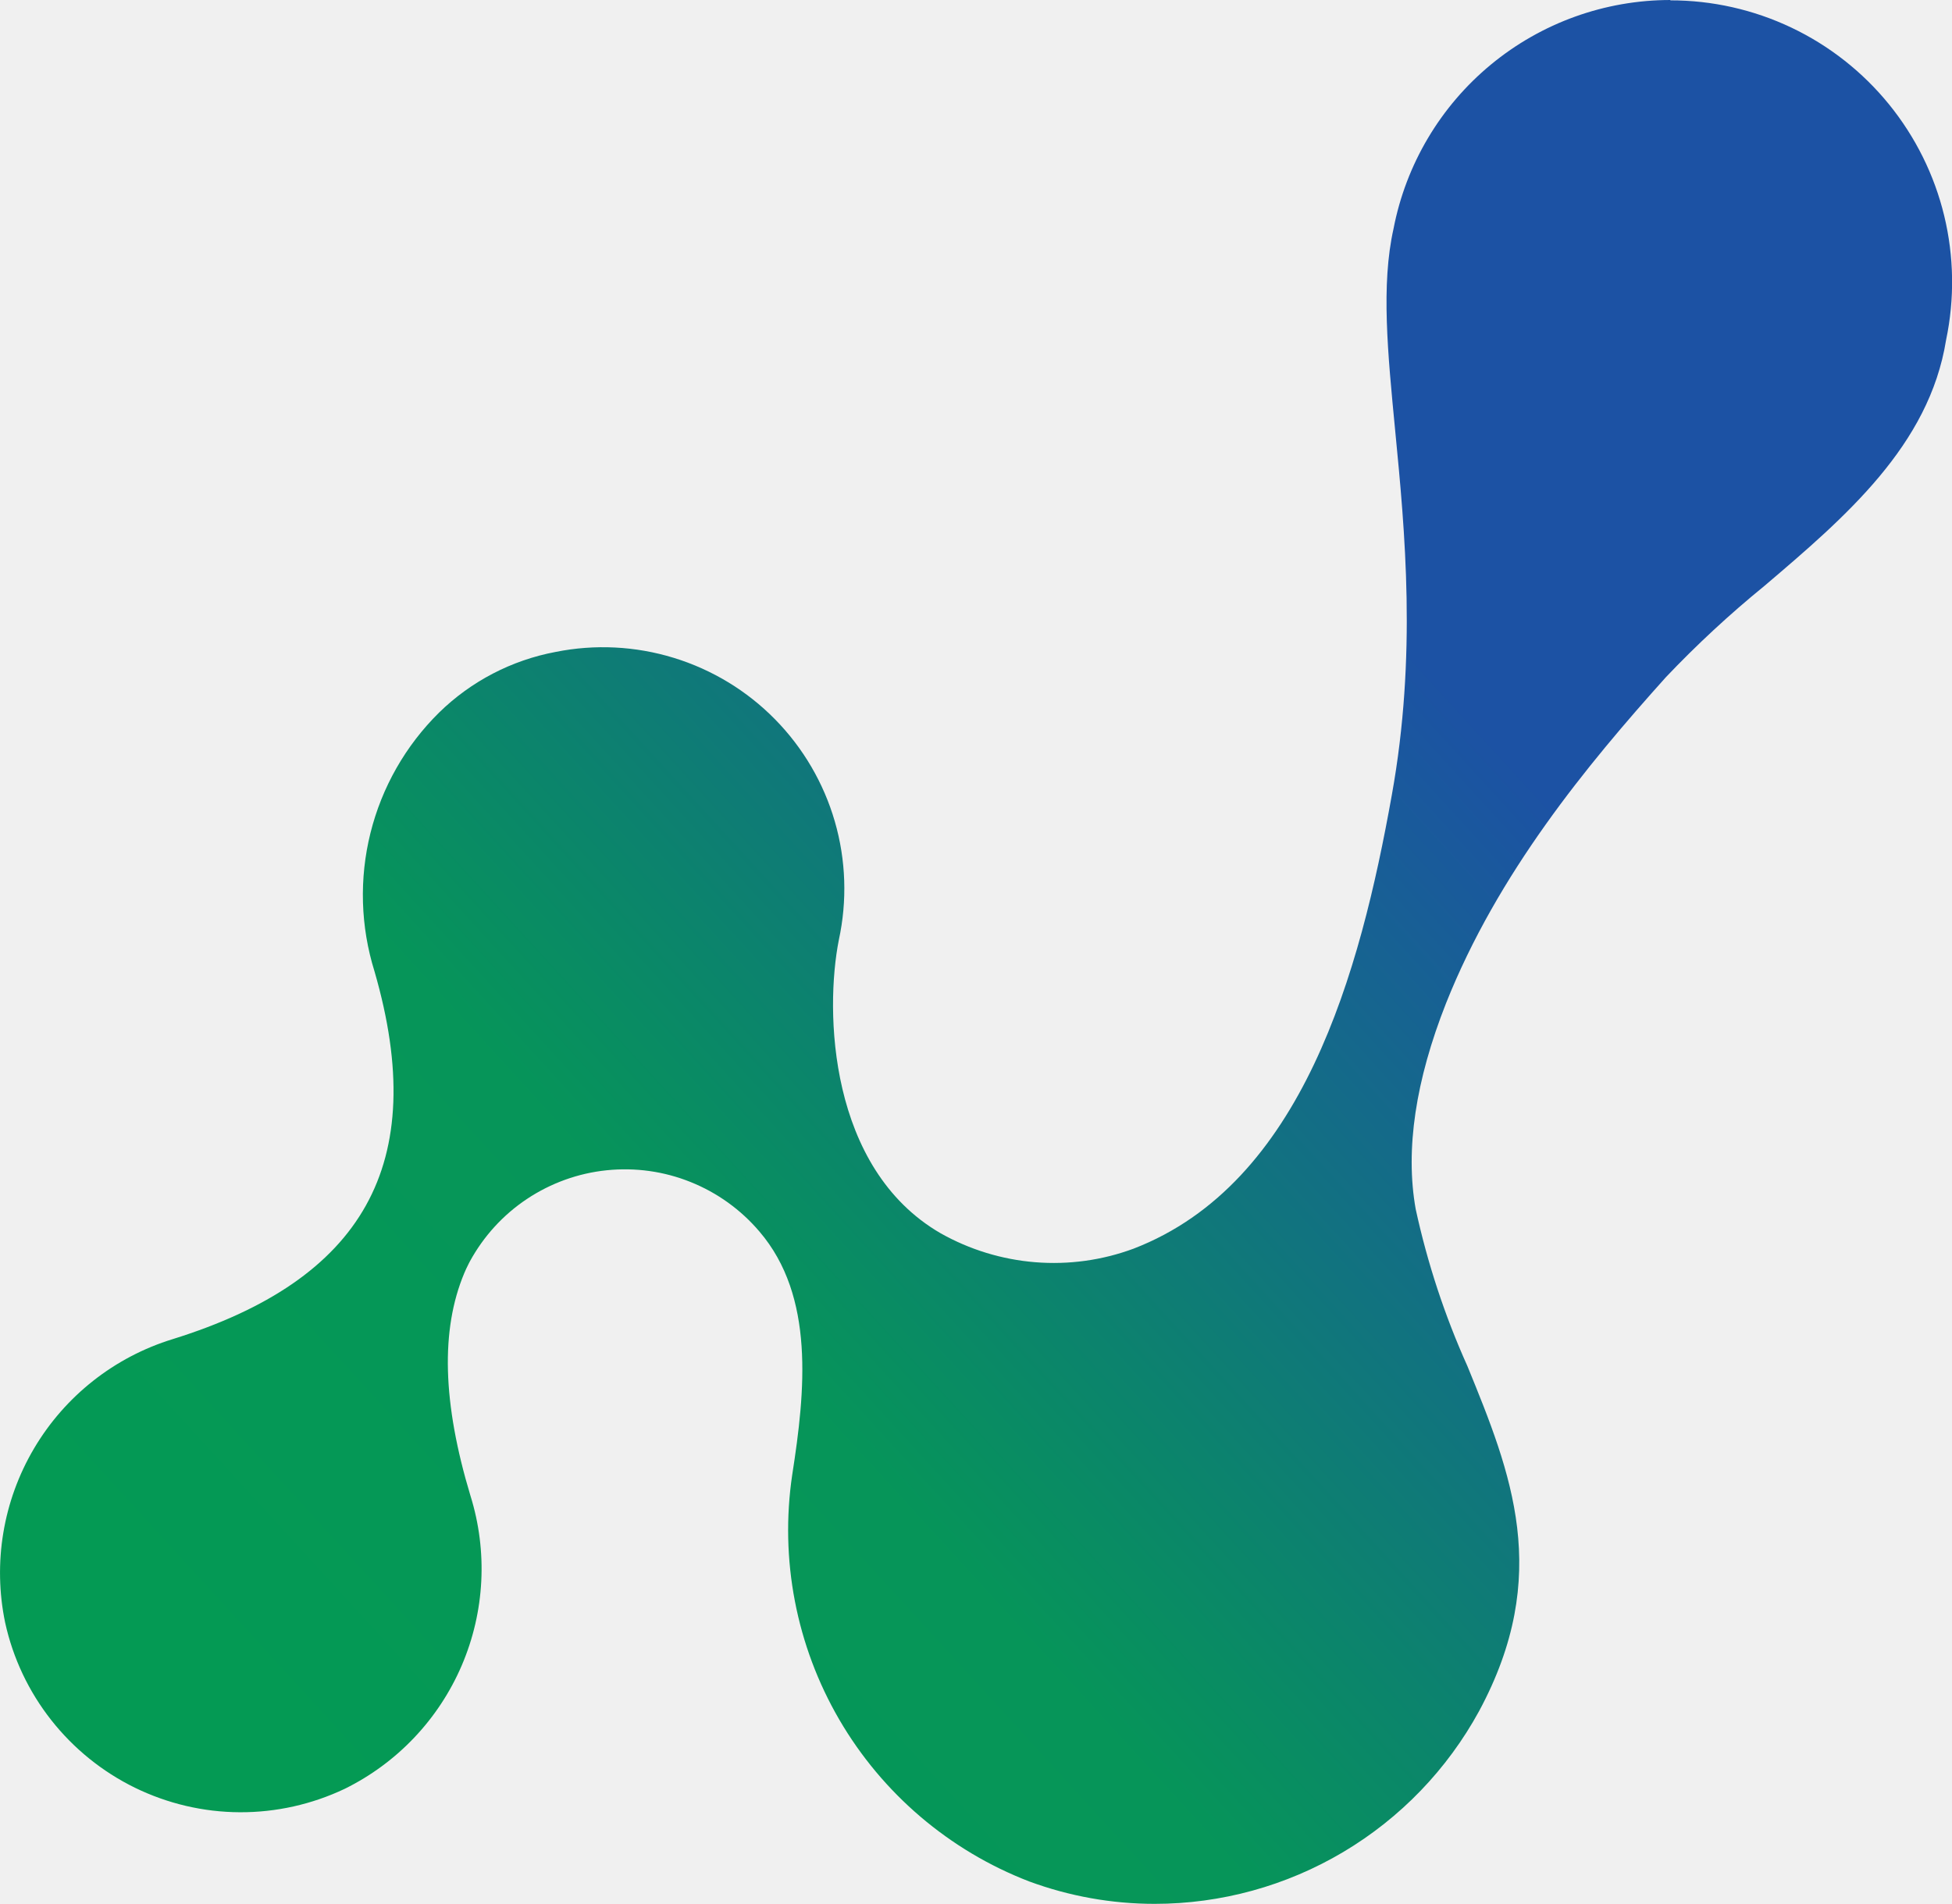
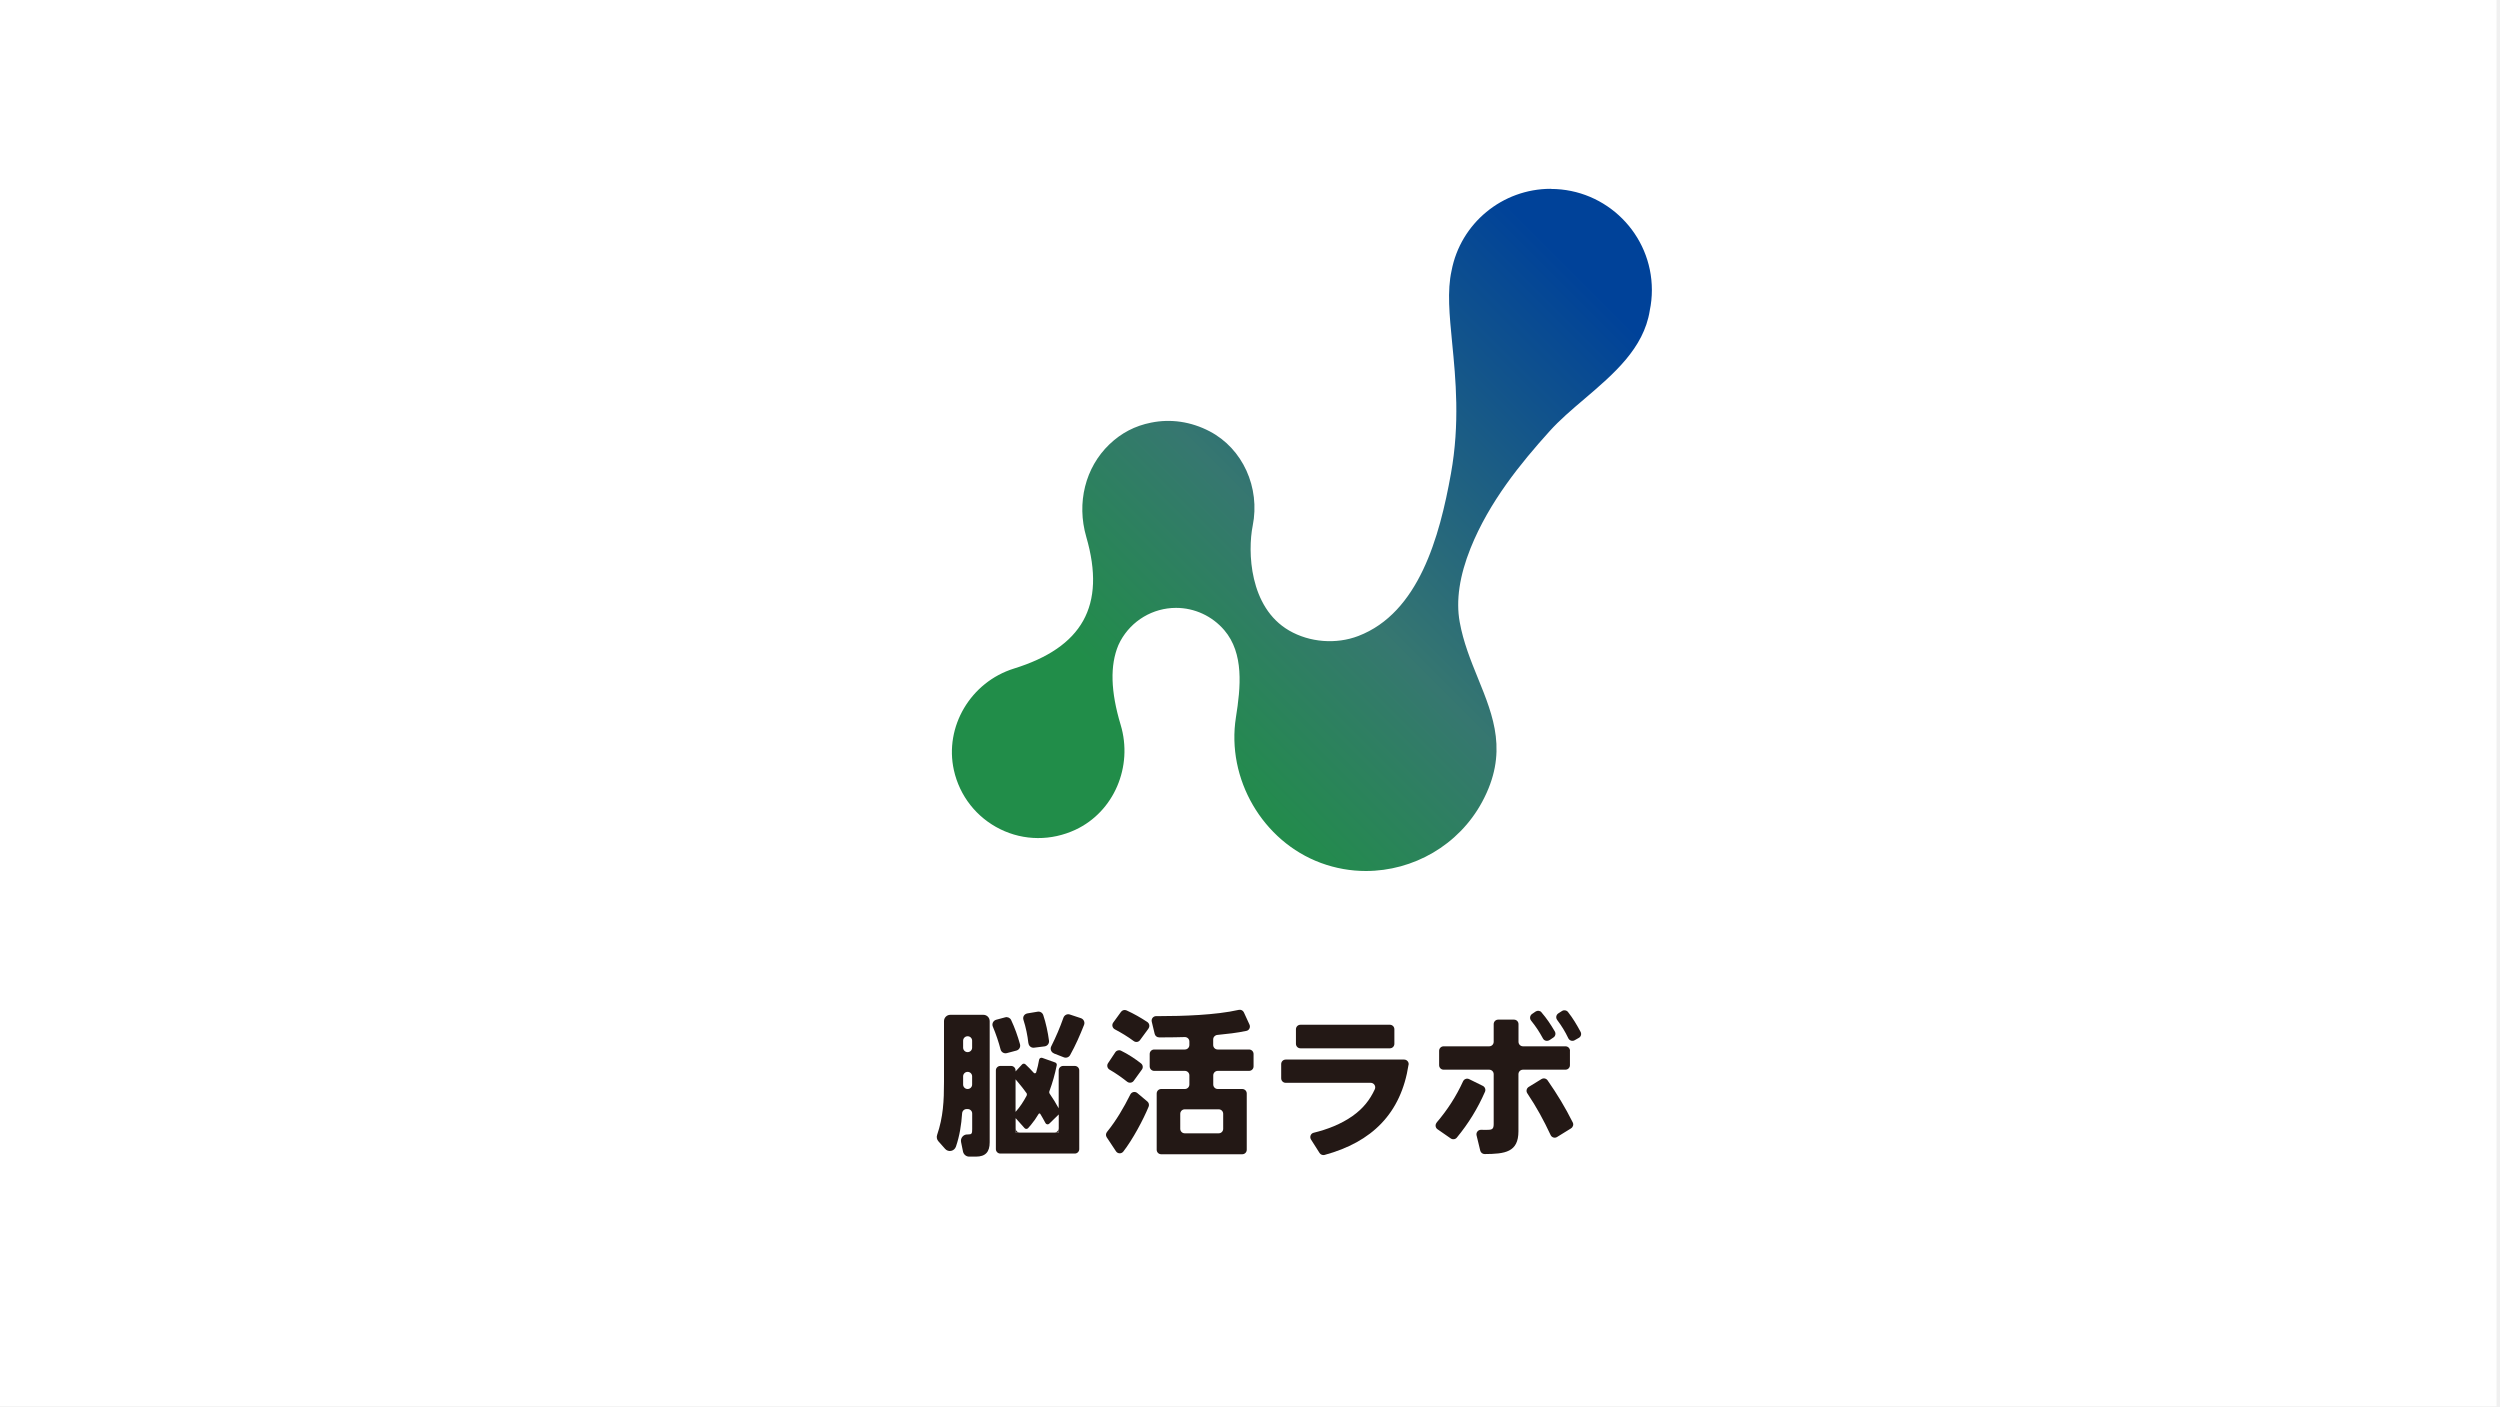
- <svg xmlns="http://www.w3.org/2000/svg" id="_レイヤー_2" data-name="レイヤー 2" viewBox="0 0 333 324.84">
+ <svg xmlns="http://www.w3.org/2000/svg" id="_レイヤー_1" data-name="レイヤー 1" viewBox="0 0 400 225">
  <defs>
    <style>
      .cls-1 {
-         fill: url(#_名称未設定グラデーション_2);
-         stroke-width: 0px;
+         fill: #231815;
+       }
+ 
+       .cls-2 {
+         fill: #fff;
+       }
+ 
+       .cls-3 {
+         fill: url(#_名称未設定グラデーション_32);
      }
    </style>
-     <linearGradient id="_名称未設定グラデーション_2" data-name="名称未設定グラデーション 2" x1="412.9" y1="142.17" x2="96.72" y2="-147.18" gradientTransform="translate(-41.5 161.07) scale(1 -1)" gradientUnits="userSpaceOnUse">
-       <stop offset=".37" stop-color="#1c52a4" />
-       <stop offset=".75" stop-color="#069559" />
-       <stop offset="1" stop-color="#049a54" />
+     <linearGradient id="_名称未設定グラデーション_32" data-name="名称未設定グラデーション 32" x1="166.98" y1="140.66" x2="266.12" y2="41.52" gradientUnits="userSpaceOnUse">
+       <stop offset=".21" stop-color="#218d49" />
+       <stop offset=".47" stop-color="#367770" />
+       <stop offset=".92" stop-color="#004299" />
    </linearGradient>
  </defs>
-   <g id="_レイヤー_1-2" data-name="レイヤー 1">
-     <path class="cls-1" d="M284.97,0c-11.18,0-22.01,3.9-30.63,11.02-8.62,7.12-14.49,17.02-16.61,28-2.15,9.59-1,21.16.29,34.55,1.65,17.01,3.71,38.26-.59,62.12-5.41,30.28-15.24,66.27-44.06,77.37-5.35,1.98-11.07,2.77-16.76,2.31-5.69-.46-11.21-2.15-16.18-4.96-19.06-11.07-19.74-37.85-17.33-50.03,1.45-6.68,1.22-13.63-.68-20.2-1.9-6.57-5.41-12.57-10.2-17.44-4.79-4.88-10.73-8.48-17.27-10.49-6.54-2.01-13.47-2.36-20.18-1.01-7.51,1.41-14.43,5.02-19.88,10.36-5.71,5.64-9.75,12.74-11.69,20.53-1.94,7.79-1.7,15.96.69,23.62,9.56,32.99-2.03,52.65-34.42,62.74-9.93,3.05-18.37,9.7-23.66,18.65-5.29,8.95-7.05,19.55-4.93,29.73,1.33,6.06,4.01,11.73,7.85,16.61,3.83,4.87,8.71,8.82,14.28,11.55,5.57,2.72,11.68,4.16,17.88,4.19,6.2.03,12.32-1.34,17.92-4,8.95-4.41,16.03-11.88,19.96-21.05,3.93-9.17,4.46-19.45,1.48-28.98-4.77-15.83-5.09-28.28-1.06-37.93.21-.5.44-1,.74-1.59l.21-.41c2.34-4.3,5.68-7.97,9.75-10.68,4.07-2.71,8.74-4.4,13.61-4.9,4.87-.5,9.78.18,14.32,2.01,4.54,1.82,8.57,4.72,11.74,8.45,9.47,11.07,7.82,27.22,5.59,41.49-2.15,14.44.69,29.18,8.03,41.79,7.35,12.61,18.77,22.35,32.38,27.6,6.86,2.53,14.11,3.83,21.41,3.83,11.33,0,22.45-3.06,32.19-8.85,9.74-5.79,17.74-14.1,23.17-24.05,12.5-23.22,5.47-40.58-2-58.86-3.87-8.6-6.82-17.57-8.82-26.78-1.82-10.18,0-22.01,5.18-35.14,8.82-22.16,23.97-40.55,37.5-55.62,5.26-5.54,10.87-10.74,16.8-15.57,13.83-11.77,28.12-23.98,31-41.97,1.47-7,1.36-14.24-.32-21.2-1.68-6.95-4.9-13.44-9.41-19-4.51-5.55-10.2-10.03-16.66-13.1-6.46-3.07-13.52-4.66-20.67-4.65l.06-.06Z" />
+   <rect class="cls-2" x="-.56" width="400" height="225" />
+   <path class="cls-3" d="M248.12,30.21c-7.75,0-14.43,5.52-15.87,13.1-.72,3.23-.34,7.11.1,11.61.56,5.71,1.25,12.81-.2,20.86-1.82,10.15-5.15,22.27-14.82,25.98-3.55,1.36-7.79,1.03-11.08-.88-6.4-3.71-6.63-12.71-5.82-16.75,1.23-6.14-1.6-12.36-6.89-15.12-2.97-1.55-6.21-2.03-9.36-1.39-2.58.51-4.77,1.65-6.68,3.48-3.86,3.7-5.27,9.36-3.7,14.79,3.22,11.09-.68,17.7-11.57,21.08-6.93,2.16-11.15,9.3-9.61,16.25.92,4.14,3.63,7.58,7.42,9.45s8.18,1.89,12.05.08c6.13-2.87,9.23-10.09,7.21-16.79-1.6-5.32-1.72-9.5-.36-12.74.08-.17.15-.34.26-.53l.07-.14c1.78-3.26,5.19-5.29,8.9-5.29,2.96,0,5.77,1.3,7.71,3.56,3.18,3.72,2.63,9.15,1.87,13.94-1.56,9.85,4.28,19.87,13.59,23.31,2.36.87,4.79,1.29,7.2,1.29,7.56,0,14.85-4.1,18.6-11.05,4.21-7.8,1.84-13.63-.67-19.8-1.15-2.83-2.34-5.76-2.92-9-.62-3.42-.03-7.39,1.74-11.8,2.99-7.44,8.05-13.62,12.61-18.68,1.63-1.82,3.58-3.48,5.64-5.23,4.64-3.96,9.45-8.05,10.42-14.09v-.02c.23-1.09.34-2.2.34-3.29,0-8.92-7.26-16.17-16.17-16.17Z" />
+   <path class="cls-1" d="M225.37,170.34c-1.2,7.82-5.87,12.39-13.44,14.45-.3.08-.63-.05-.8-.31l-1.37-2.16c-.26-.41-.05-.97.43-1.08,2.2-.54,4.36-1.37,6.22-2.68,1.67-1.19,2.75-2.53,3.56-4.28.22-.48-.13-1.03-.66-1.03h-13.6c-.4,0-.72-.32-.72-.72v-2.28c0-.4.32-.72.72-.72h18.95c.44,0,.78.39.72.82ZM223.1,164.68v2.33c0,.4-.32.72-.72.72h-14.31c-.4,0-.72-.32-.72-.72v-2.33c0-.4.32-.72.72-.72h14.31c.4,0,.72.32.72.72Z" />
+   <path class="cls-1" d="M229.86,179.61c1.74-2.04,3.12-4.18,4.23-6.6.17-.37.61-.53.97-.35l2.19,1.08c.35.17.5.59.35.94-1.18,2.69-2.64,5.07-4.51,7.34-.24.29-.66.34-.97.13l-2.12-1.47c-.35-.24-.41-.74-.13-1.06ZM251.19,168.13v2.3c0,.4-.32.72-.72.72h-6.8c-.4,0-.72.32-.72.72v9.13c0,3.36-2.15,3.63-5.41,3.65-.33,0-.62-.23-.7-.55l-.59-2.44c-.11-.46.24-.9.71-.89.29,0,.57.01.86.01.84,0,1.17-.05,1.17-.92v-7.99c0-.4-.32-.72-.72-.72h-7.29c-.4,0-.72-.32-.72-.72v-2.3c0-.4.32-.72.72-.72h7.29c.4,0,.72-.32.72-.72v-2.83c0-.4.32-.72.72-.72h2.53c.4,0,.72.32.72.72v2.83c0,.4.32.72.72.72h6.8c.4,0,.72.32.72.72ZM251.38,180.53l-2.25,1.39c-.37.23-.85.08-1.03-.31-1.13-2.41-2.24-4.45-3.73-6.68-.23-.34-.13-.8.22-1.02l2.05-1.26c.33-.2.75-.11.97.2,1.58,2.28,2.79,4.27,4.03,6.74.17.33.05.74-.27.94ZM246.63,161.97c.84.97,1.49,1.95,2.14,3.06.19.33.1.75-.21.96l-.56.38c-.43.3-.92.17-1.12-.2-.59-1.09-1.13-1.91-1.91-2.88-.26-.33-.19-.81.15-1.05l.57-.39c.3-.2.71-.16.94.11ZM250.88,161.92c.81,1.03,1.4,2.04,2.01,3.17.19.35.07.78-.28.97l-.67.38c-.36.21-.83.06-1.01-.32-.55-1.14-1.03-1.91-1.79-2.94-.25-.34-.16-.81.19-1.04l.59-.38c.31-.2.72-.14.95.15Z" />
+   <g>
+     <path class="cls-1" d="M157.34,162.37h-5.29c-.56,0-1.01.45-1.01,1.01v9.73c0,3.06-.13,5.62-1.1,8.47-.12.35-.05.73.19,1.01l1.09,1.23c.52.59,1.47.38,1.73-.36.59-1.74.86-3.46.99-5.34.03-.37.33-.67.71-.67h.19c.39,0,.71.32.71.71v2.49c0,.73-.07.86-.66.86h-.13c-.64,0-1.12.59-.99,1.22l.31,1.52c.1.47.51.81.99.81h1.08c1.54,0,2.2-.76,2.2-2.28v-19.4c0-.56-.45-1.01-1.01-1.01ZM155.54,173.53c0,.39-.32.71-.71.71h-.02c-.39,0-.71-.32-.71-.71v-1.32c0-.39.32-.71.71-.71h.02c.39,0,.71.32.71.71v1.32ZM155.54,167.63c0,.39-.32.71-.71.71h-.02c-.39,0-.71-.32-.71-.71v-1.12c0-.39.32-.71.71-.71h.02c.39,0,.71.32.71.71v1.12Z" />
+     <path class="cls-1" d="M164.55,166.9c.05.46.45.79.91.73l1.68-.21c.44-.06.76-.46.7-.91-.17-1.31-.5-2.86-.92-4.1-.13-.38-.51-.61-.9-.54-.47.08-1.1.18-1.62.27s-.8.55-.65,1.03c.39,1.21.65,2.48.79,3.73Z" />
+     <path class="cls-1" d="M168.62,168.55l1.59.62c.38.15.81,0,1.01-.36.87-1.56,1.57-3.16,2.23-4.83.17-.43-.06-.92-.5-1.07-.54-.18-1.25-.41-1.78-.59-.42-.14-.87.09-1.02.51-.58,1.63-1.18,3.04-1.96,4.6-.21.42,0,.94.44,1.11Z" />
+     <path class="cls-1" d="M160.1,167.93c.11.43.56.68.99.57l1.54-.41c.44-.12.69-.57.57-1.01-.39-1.38-.81-2.57-1.42-3.88-.17-.35-.57-.53-.94-.43l-1.45.39c-.47.13-.73.64-.54,1.09.5,1.19.93,2.46,1.25,3.69Z" />
+     <path class="cls-1" d="M162.49,180.51v.71h.71c-.39,0-.71-.32-.71-.71Z" />
+     <path class="cls-1" d="M168.68,181.22h.71v-.71c0,.39-.32.71-.71.71Z" />
+     <path class="cls-1" d="M171.96,170.55h-1.86c-.39,0-.71.32-.71.71v6.07c-.47-.86-.89-1.53-1.43-2.32-.09-.13-.11-.29-.05-.43.52-1.43.86-2.64,1.17-4.14.04-.19-.06-.37-.24-.44-.5-.18-1.51-.54-2.08-.74-.22-.08-.46.06-.5.29-.13.72-.26,1.31-.47,2.02-.05.17-.27.22-.39.08-.43-.49-.86-.91-1.33-1.36-.15-.14-.4-.14-.54.02l-1.04,1.12v-.17c0-.39-.32-.71-.71-.71h-1.73c-.39,0-.71.32-.71.71v12.6c0,.39.32.71.71.71h11.92c.39,0,.71-.32.71-.71v-12.6c0-.39-.32-.71-.71-.71ZM164.22,174.85c.1.14.11.32.03.48-.47.89-1.08,1.83-1.76,2.57v-5.21c.6.71,1.18,1.4,1.72,2.17ZM169.4,179.97v1.25h-6.9v-2.32l.95,1.06.48.54c.15.17.42.17.57,0,.16-.18.31-.36.46-.53.45-.54.82-1.08,1.22-1.74.06-.1.21-.11.27,0,.23.36.59,1.03.83,1.47.12.22.42.27.6.09l1.52-1.48v1.69Z" />
  </g>
+   <path class="cls-1" d="M178.56,184.21l-1.49-2.25c-.17-.26-.15-.6.05-.85,1.48-1.83,2.68-3.88,3.73-5.99.21-.42.75-.54,1.11-.24l1.62,1.36c.24.2.32.54.2.83-.87,2.11-2.57,5.28-4.05,7.18-.3.39-.9.37-1.17-.04ZM182.71,171.12l-1.32,1.82c-.24.33-.71.39-1.04.14-.89-.7-1.83-1.37-2.81-1.93-.37-.21-.49-.68-.26-1.03l1.17-1.76c.2-.3.59-.41.91-.25,1.05.5,2.29,1.31,3.21,2.04.3.24.36.67.13.99ZM183.76,164.57l-1.36,1.85c-.24.33-.69.39-1.02.14-.94-.7-1.97-1.32-3.01-1.87-.39-.21-.52-.71-.26-1.07l1.25-1.72c.2-.28.57-.38.88-.24,1.22.56,2.22,1.13,3.33,1.86.34.23.43.7.19,1.03ZM194.84,167.92h5.01c.4,0,.72.32.72.72v1.98c0,.4-.32.72-.72.72h-5.01c-.4,0-.72.32-.72.72v1.46c0,.4.32.72.72.72h3.92c.4,0,.72.32.72.72v9c0,.4-.32.72-.72.72h-12.97c-.4,0-.72-.32-.72-.72v-9c0-.4.32-.72.72-.72h3.79c.4,0,.72-.32.72-.72v-1.46c0-.4-.32-.72-.72-.72h-4.91c-.4,0-.72-.32-.72-.72v-1.98c0-.4.32-.72.72-.72h4.91c.4,0,.72-.32.72-.72v-.55c0-.41-.33-.73-.74-.72-1.1.03-2.21.05-3.31.05h-.8c-.33,0-.62-.23-.7-.55l-.47-1.96c-.11-.45.23-.89.7-.89h.52c3.7,0,8.99-.16,12.7-1,.34-.08.68.09.82.4l.9,1.96c.19.42-.05.91-.49,1-1.56.33-3.07.49-4.67.65-.37.04-.65.35-.65.72v.89c0,.4.32.72.72.72ZM188.84,178.21v2.4c0,.4.32.72.72.72h5.43c.4,0,.72-.32.72-.72v-2.4c0-.4-.32-.72-.72-.72h-5.43c-.4,0-.72.32-.72.72Z" />
</svg>
